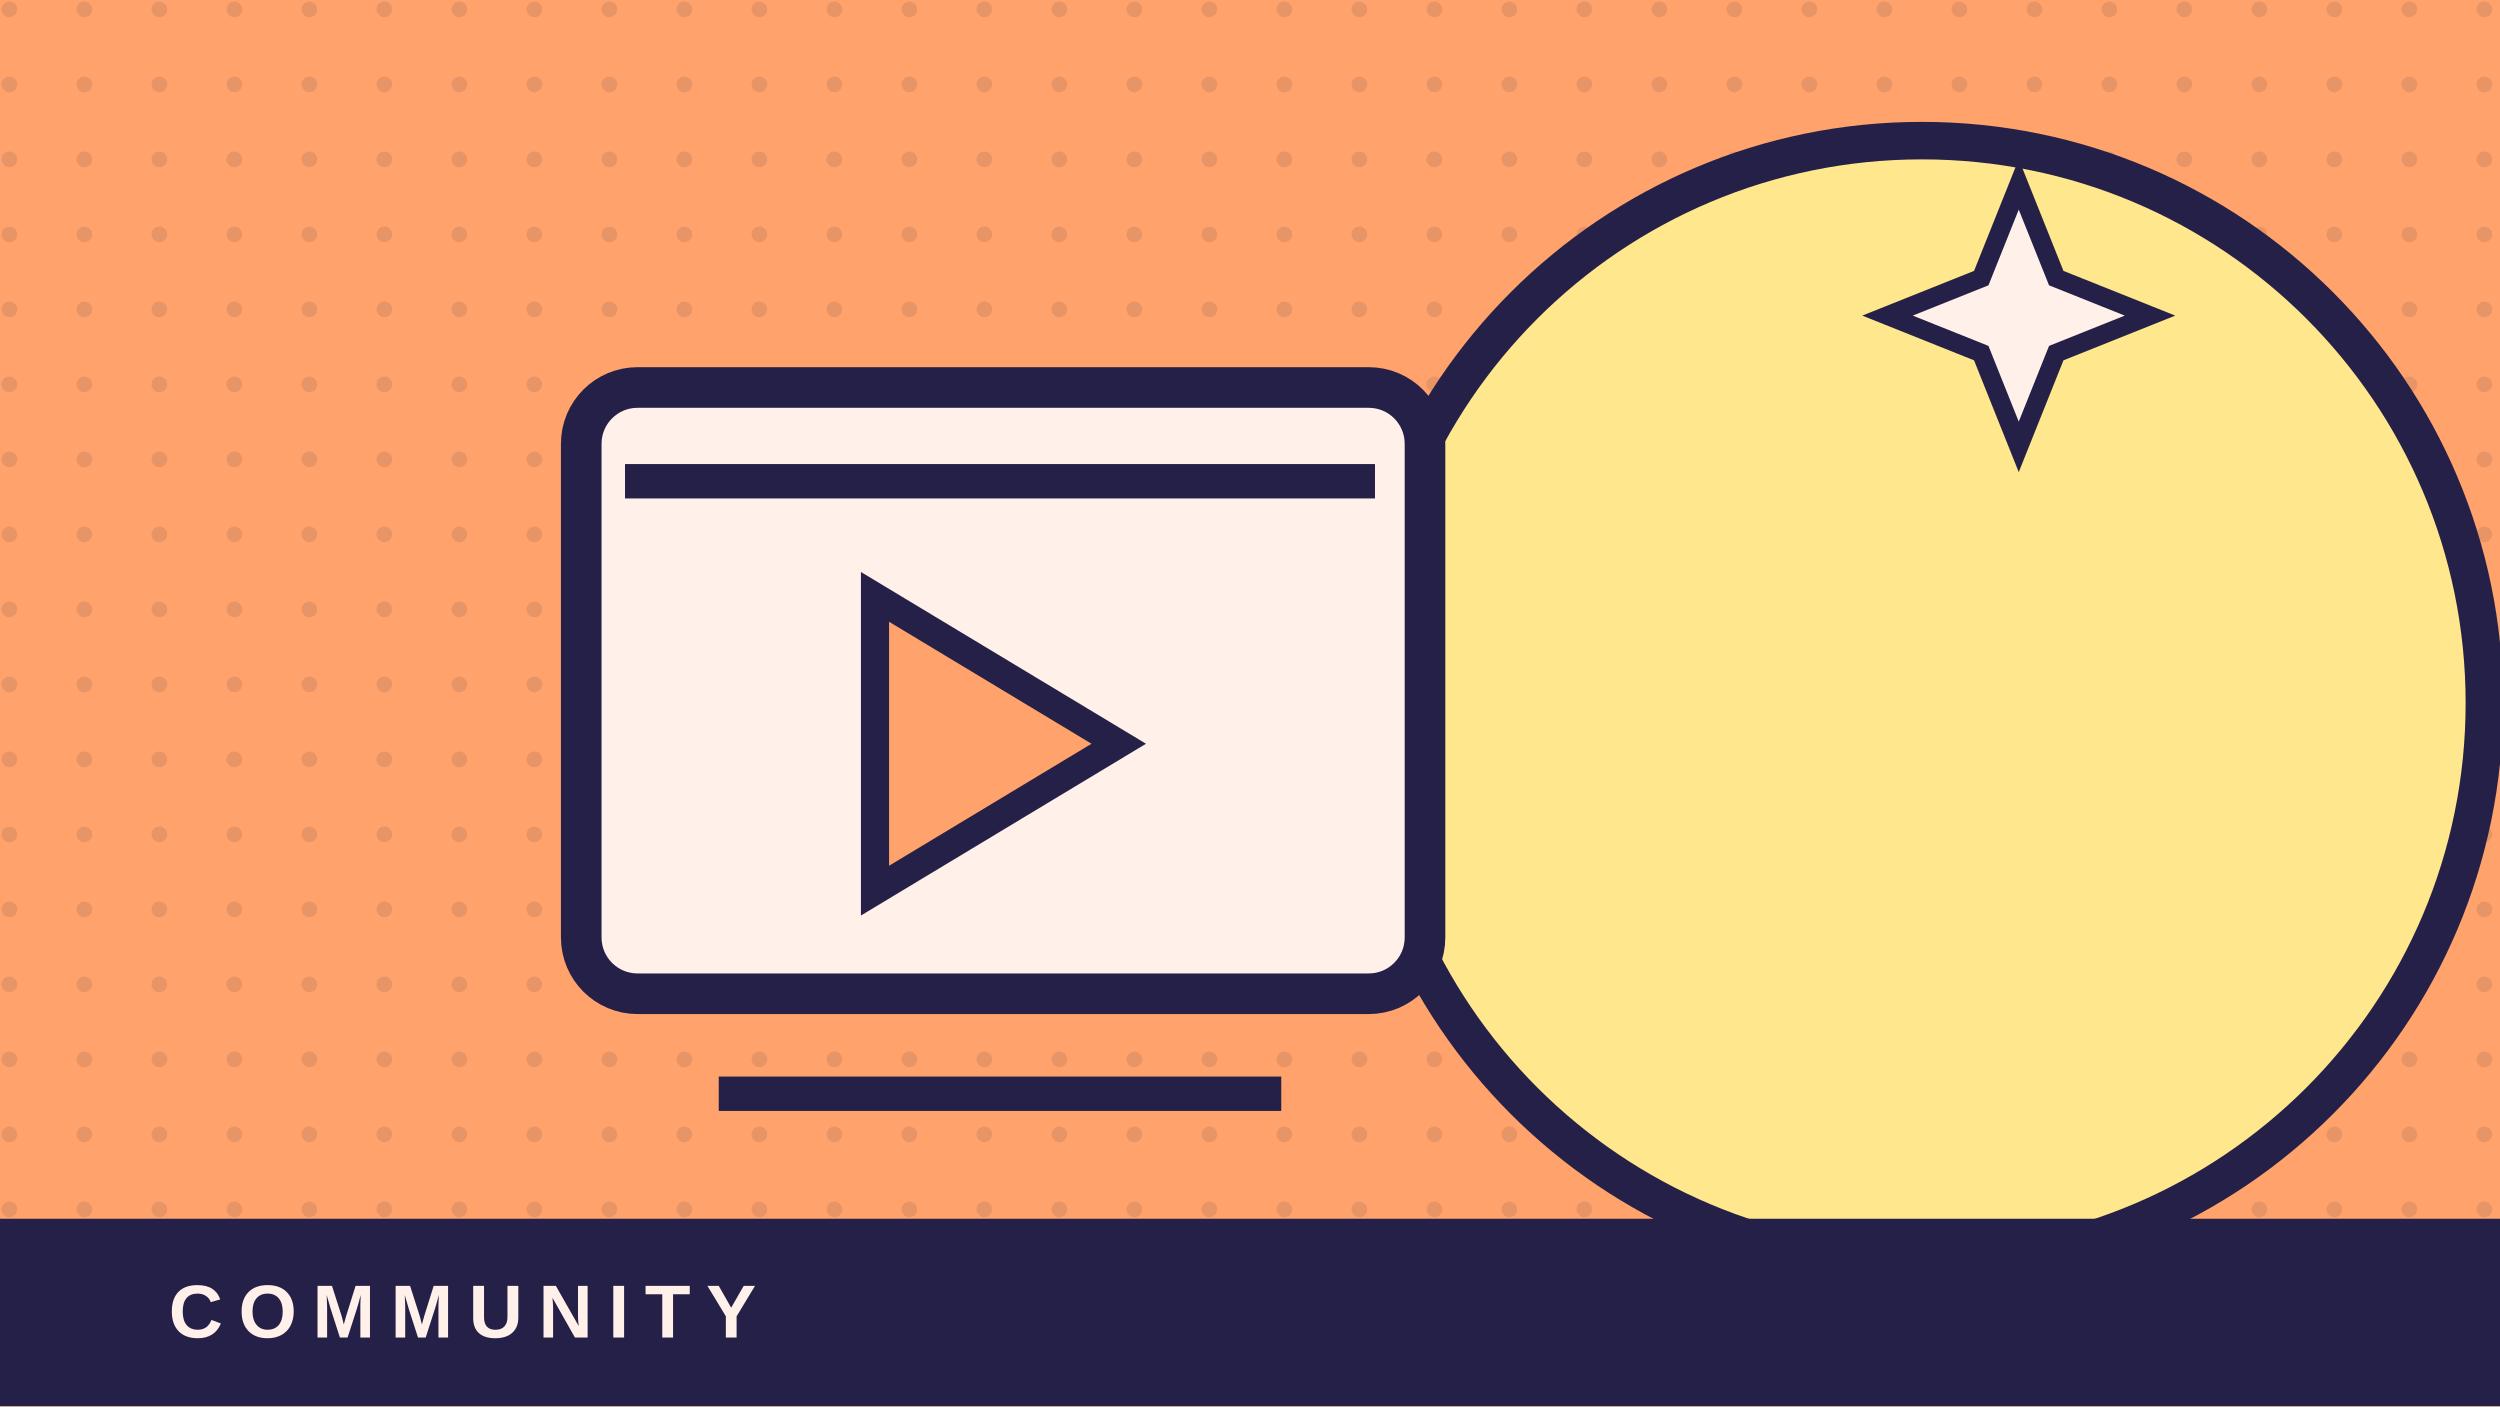
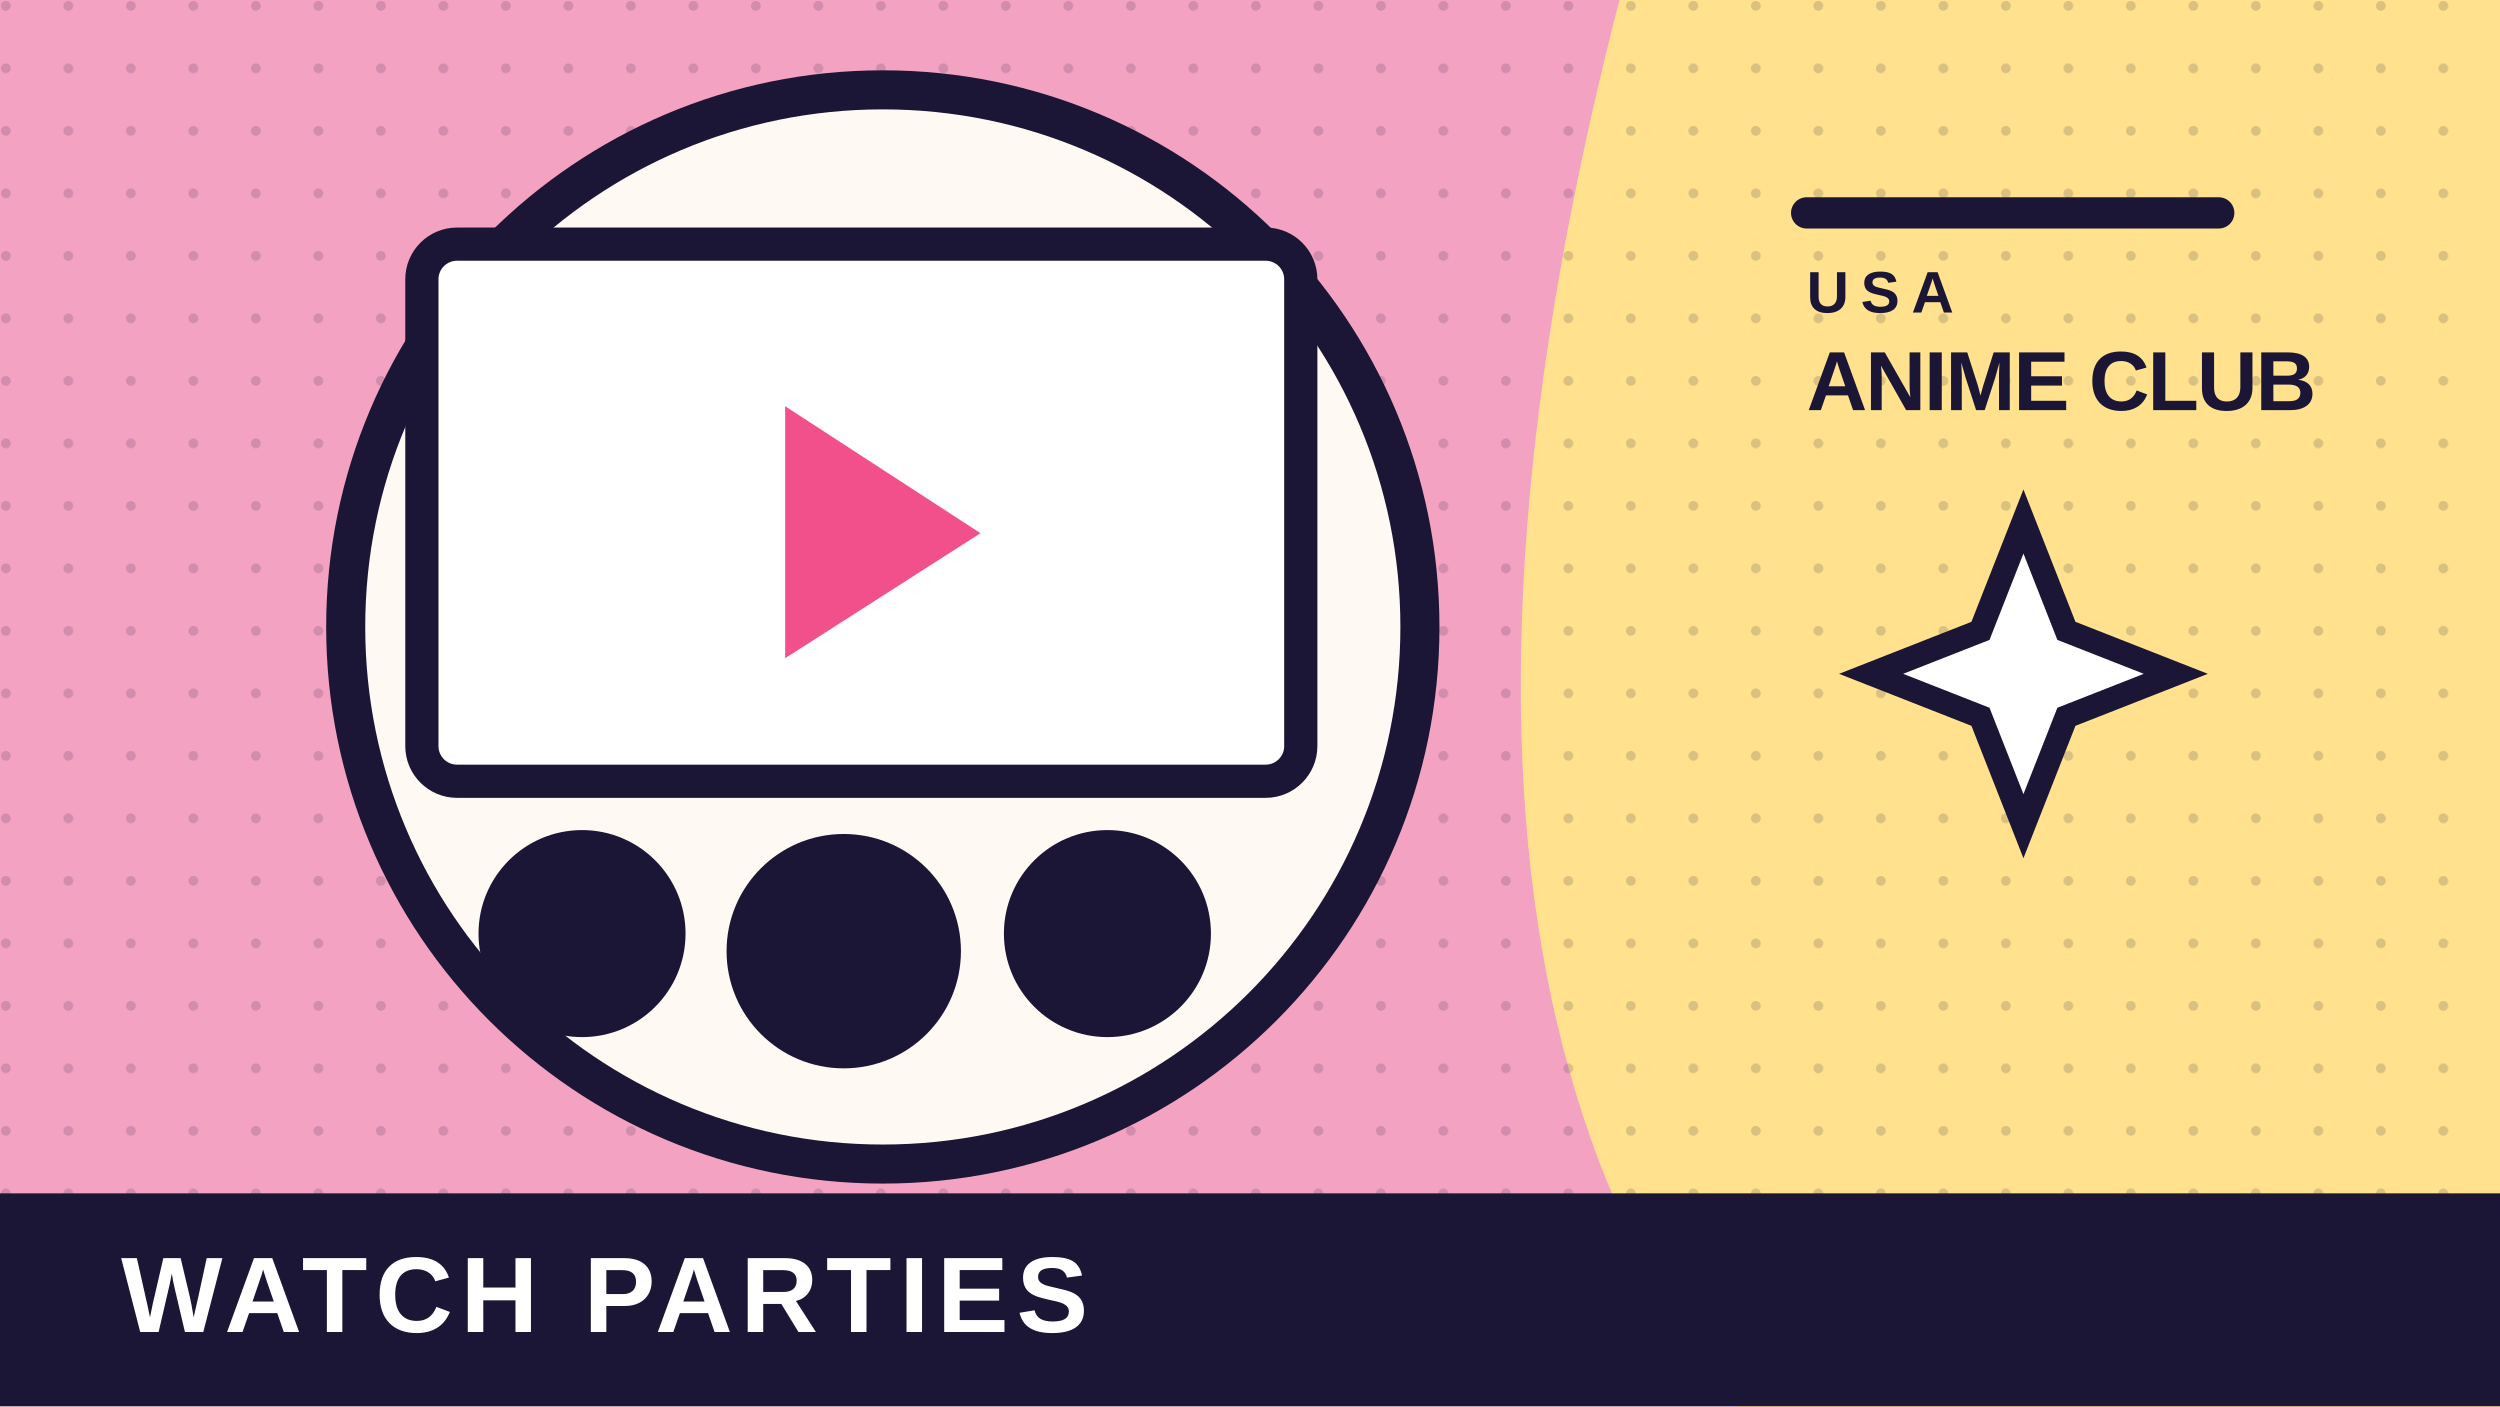
- <svg xmlns="http://www.w3.org/2000/svg" viewBox="0 0 800 450" role="img" aria-labelledby="title desc">
+ <svg xmlns="http://www.w3.org/2000/svg" viewBox="0 0 1280 720" role="img" aria-labelledby="t d">
  <defs>
-     <pattern id="dots" width="24" height="24" patternUnits="userSpaceOnUse">
-       <circle cx="3" cy="3" r="2.5" fill="#252047" opacity=".11" />
+     <pattern id="p" width="32" height="32" patternUnits="userSpaceOnUse">
+       <circle cx="3" cy="3" r="2.5" fill="#1b1635" opacity=".16" />
    </pattern>
  </defs>
-   <rect width="800" height="450" fill="#ffa26b" />
-   <rect width="800" height="450" fill="url(#dots)" />
-   <circle cx="615" cy="225" r="180" fill="#ffe78d" stroke="#252047" stroke-width="12" />
-   <g transform="translate(40 0)">
-     <rect x="146" y="124" width="270" height="194" rx="18" fill="#fff1e9" stroke="#252047" stroke-width="13" />
-     <path d="M160 154h240M190 350h180" stroke="#252047" stroke-width="11" />
-     <path d="M240 191v94l78-47z" fill="#ffa26b" stroke="#252047" stroke-width="9" />
+   <rect width="1280" height="720" fill="#f4a2c2" />
+   <path d="M870-140h590v900H925Q663 500 870-140Z" fill="#ffe18e" />
+   <rect width="1280" height="720" fill="url(#p)" />
+   <circle cx="452" cy="321" r="275" fill="#fff9f3" stroke="#1b1635" stroke-width="20" />
+   <g transform="translate(-8 0) scale(1.0)">
+     <rect x="224" y="125" width="450" height="275" rx="18" fill="white" stroke="#1b1635" stroke-width="17" />
+     <path d="m410 208 100 65-100 64Z" fill="#f1508a" />
+     <circle cx="306" cy="478" r="53" fill="#1b1635" />
+     <circle cx="440" cy="487" r="60" fill="#1b1635" />
+     <circle cx="575" cy="478" r="53" fill="#1b1635" />
  </g>
-   <path d="M0 390h800v60H0" fill="#252047" />
-   <text x="54" y="428" fill="#fff1e9" font-family="Arial,sans-serif" font-weight="800" letter-spacing="5" font-size="24">COMMUNITY</text>
-   <path d="m646 59 12 30 30 12-30 12-12 30-12-30-30-12 30-12z" fill="#fff1e9" stroke="#252047" stroke-width="6" />
+   <path d="M925 109h211" stroke="#1b1635" stroke-width="16" stroke-linecap="round" />
+   <text x="925" y="160" fill="#1b1635" font-family="Arial,sans-serif" font-size="30" font-weight="900" letter-spacing="6">USA</text>
+   <text x="925" y="210" fill="#1b1635" font-family="Arial,sans-serif" font-size="43" font-weight="900" letter-spacing="-1">ANIME CLUB</text>
+   <path d="m1036 267 22 56 56 22-56 22-22 56-22-56-56-22 56-22Z" fill="#fff" stroke="#1b1635" stroke-width="12" />
+   <rect y="611" width="1280" height="109" fill="#1b1635" />
+   <text x="62" y="682" font-family="Arial,sans-serif" font-size="55" font-weight="900" letter-spacing="4" fill="#fff">WATCH PARTIES</text>
</svg>
